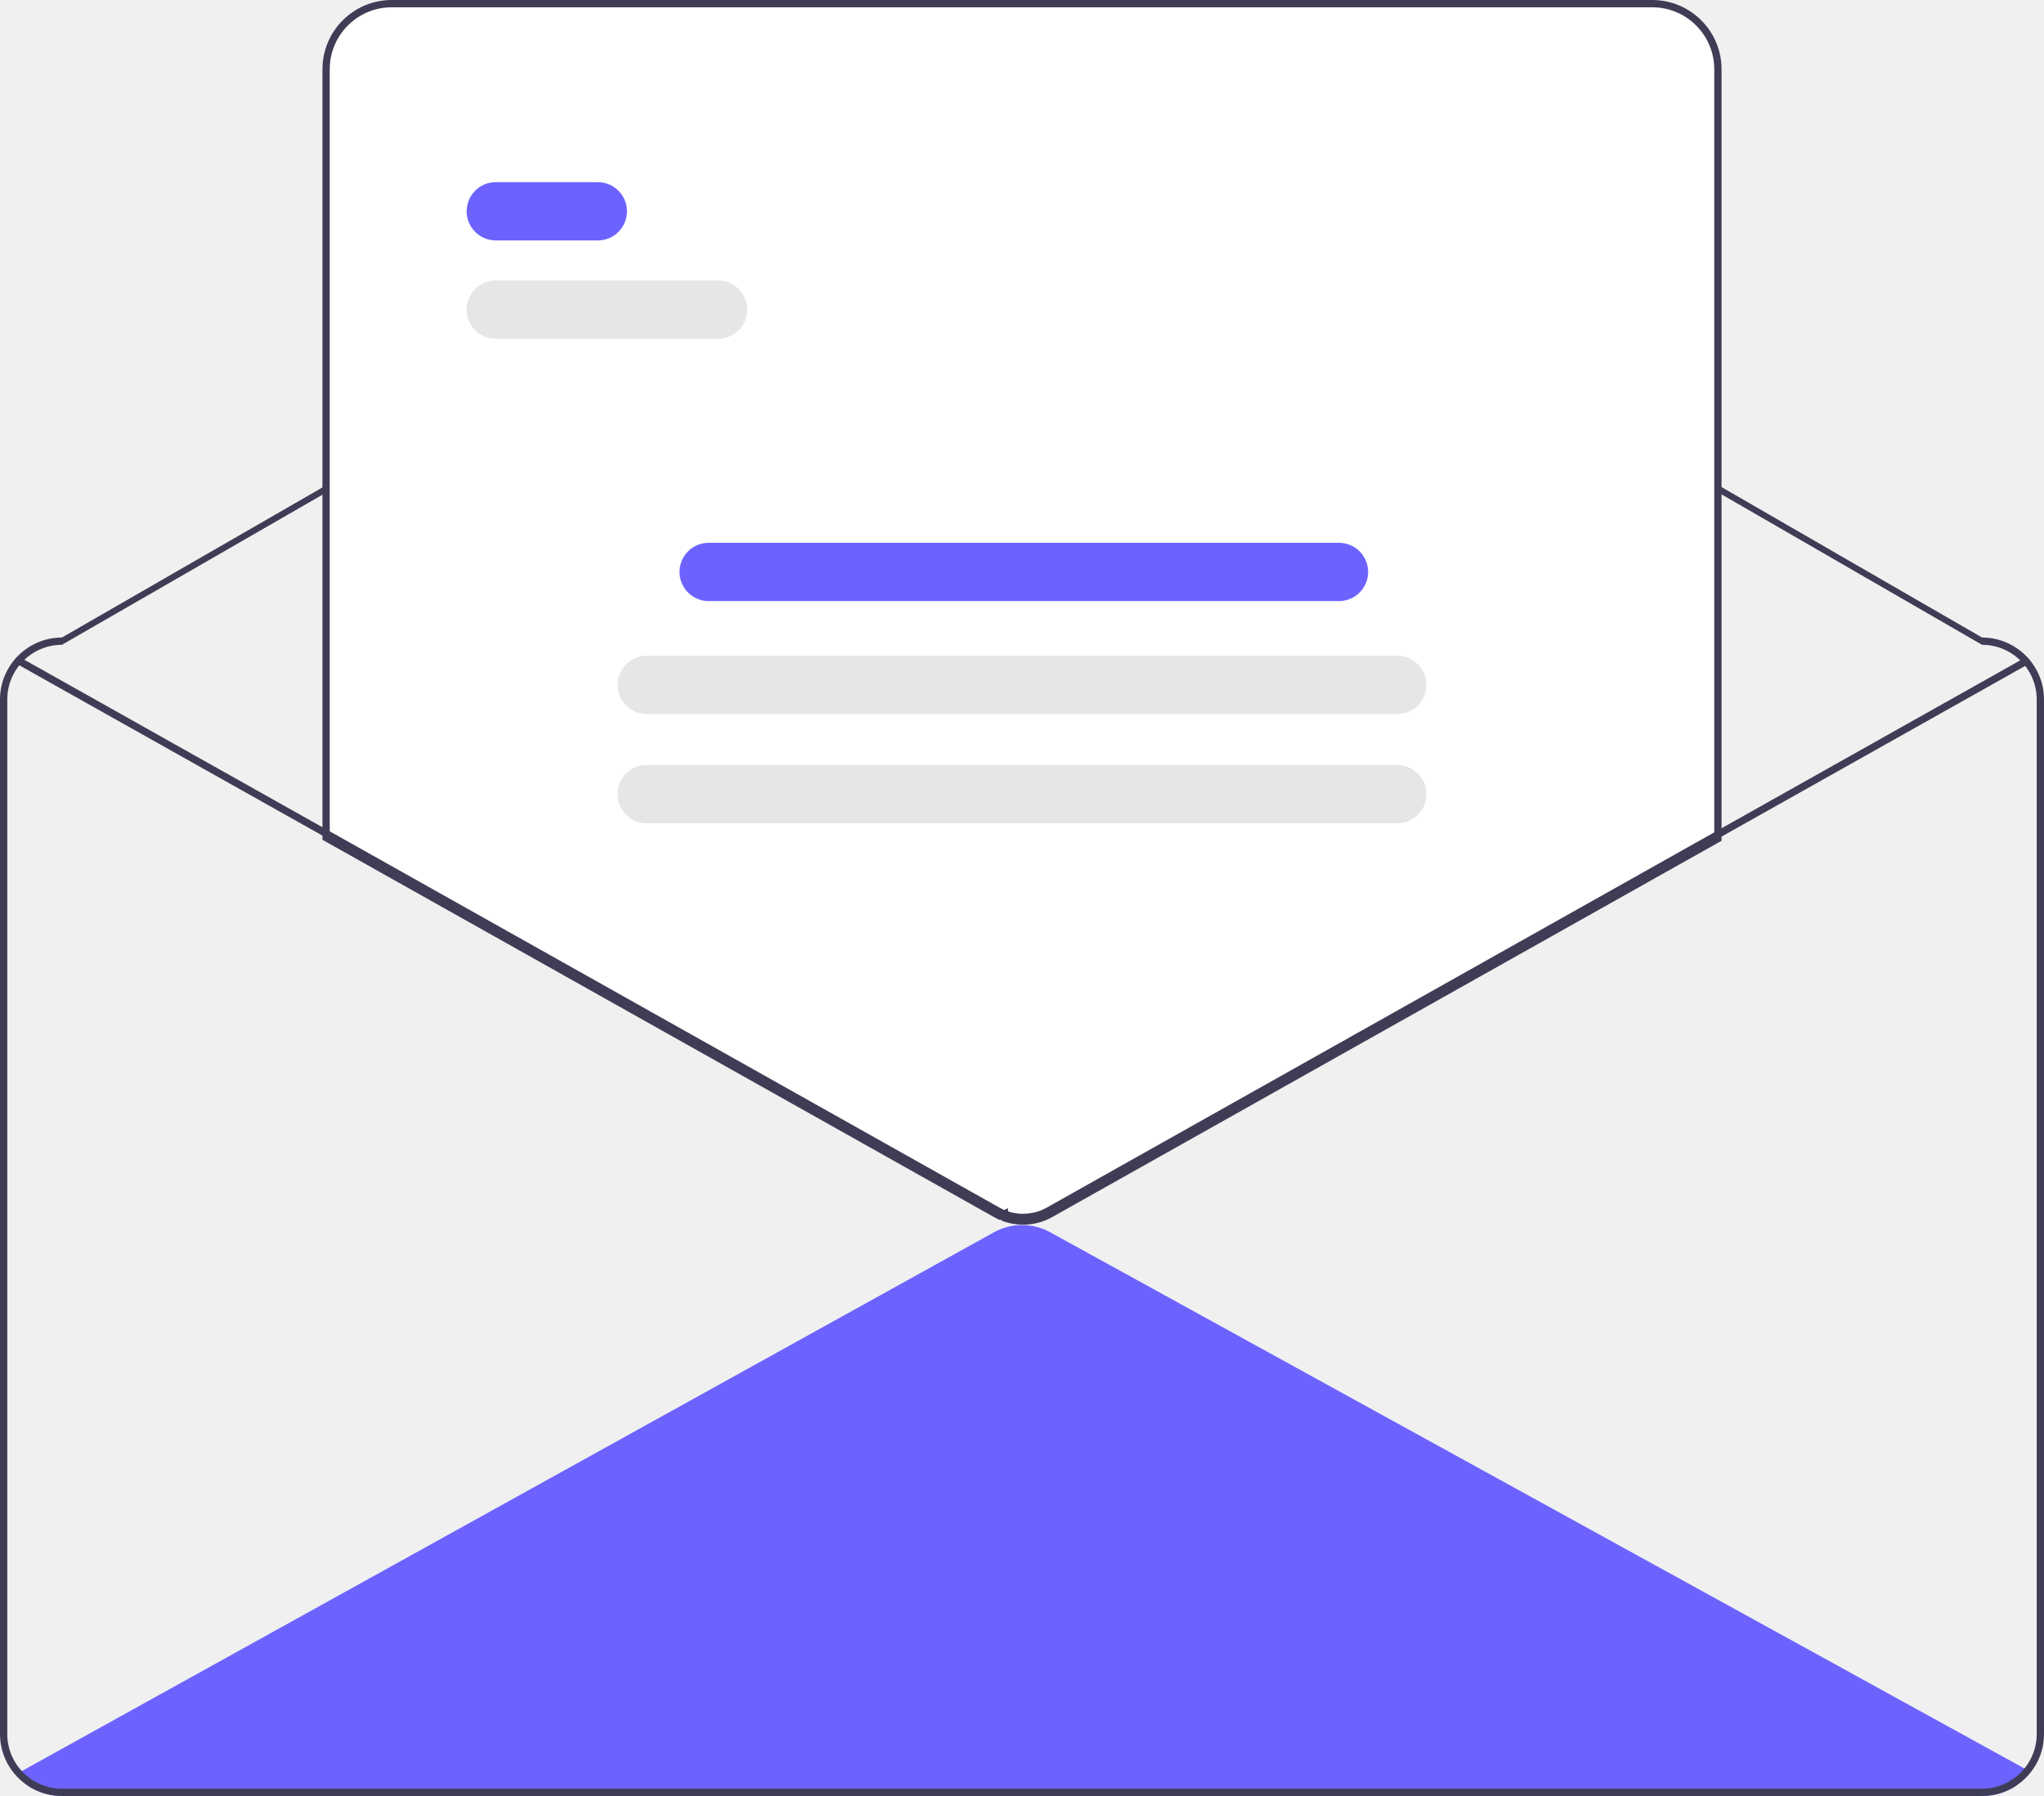
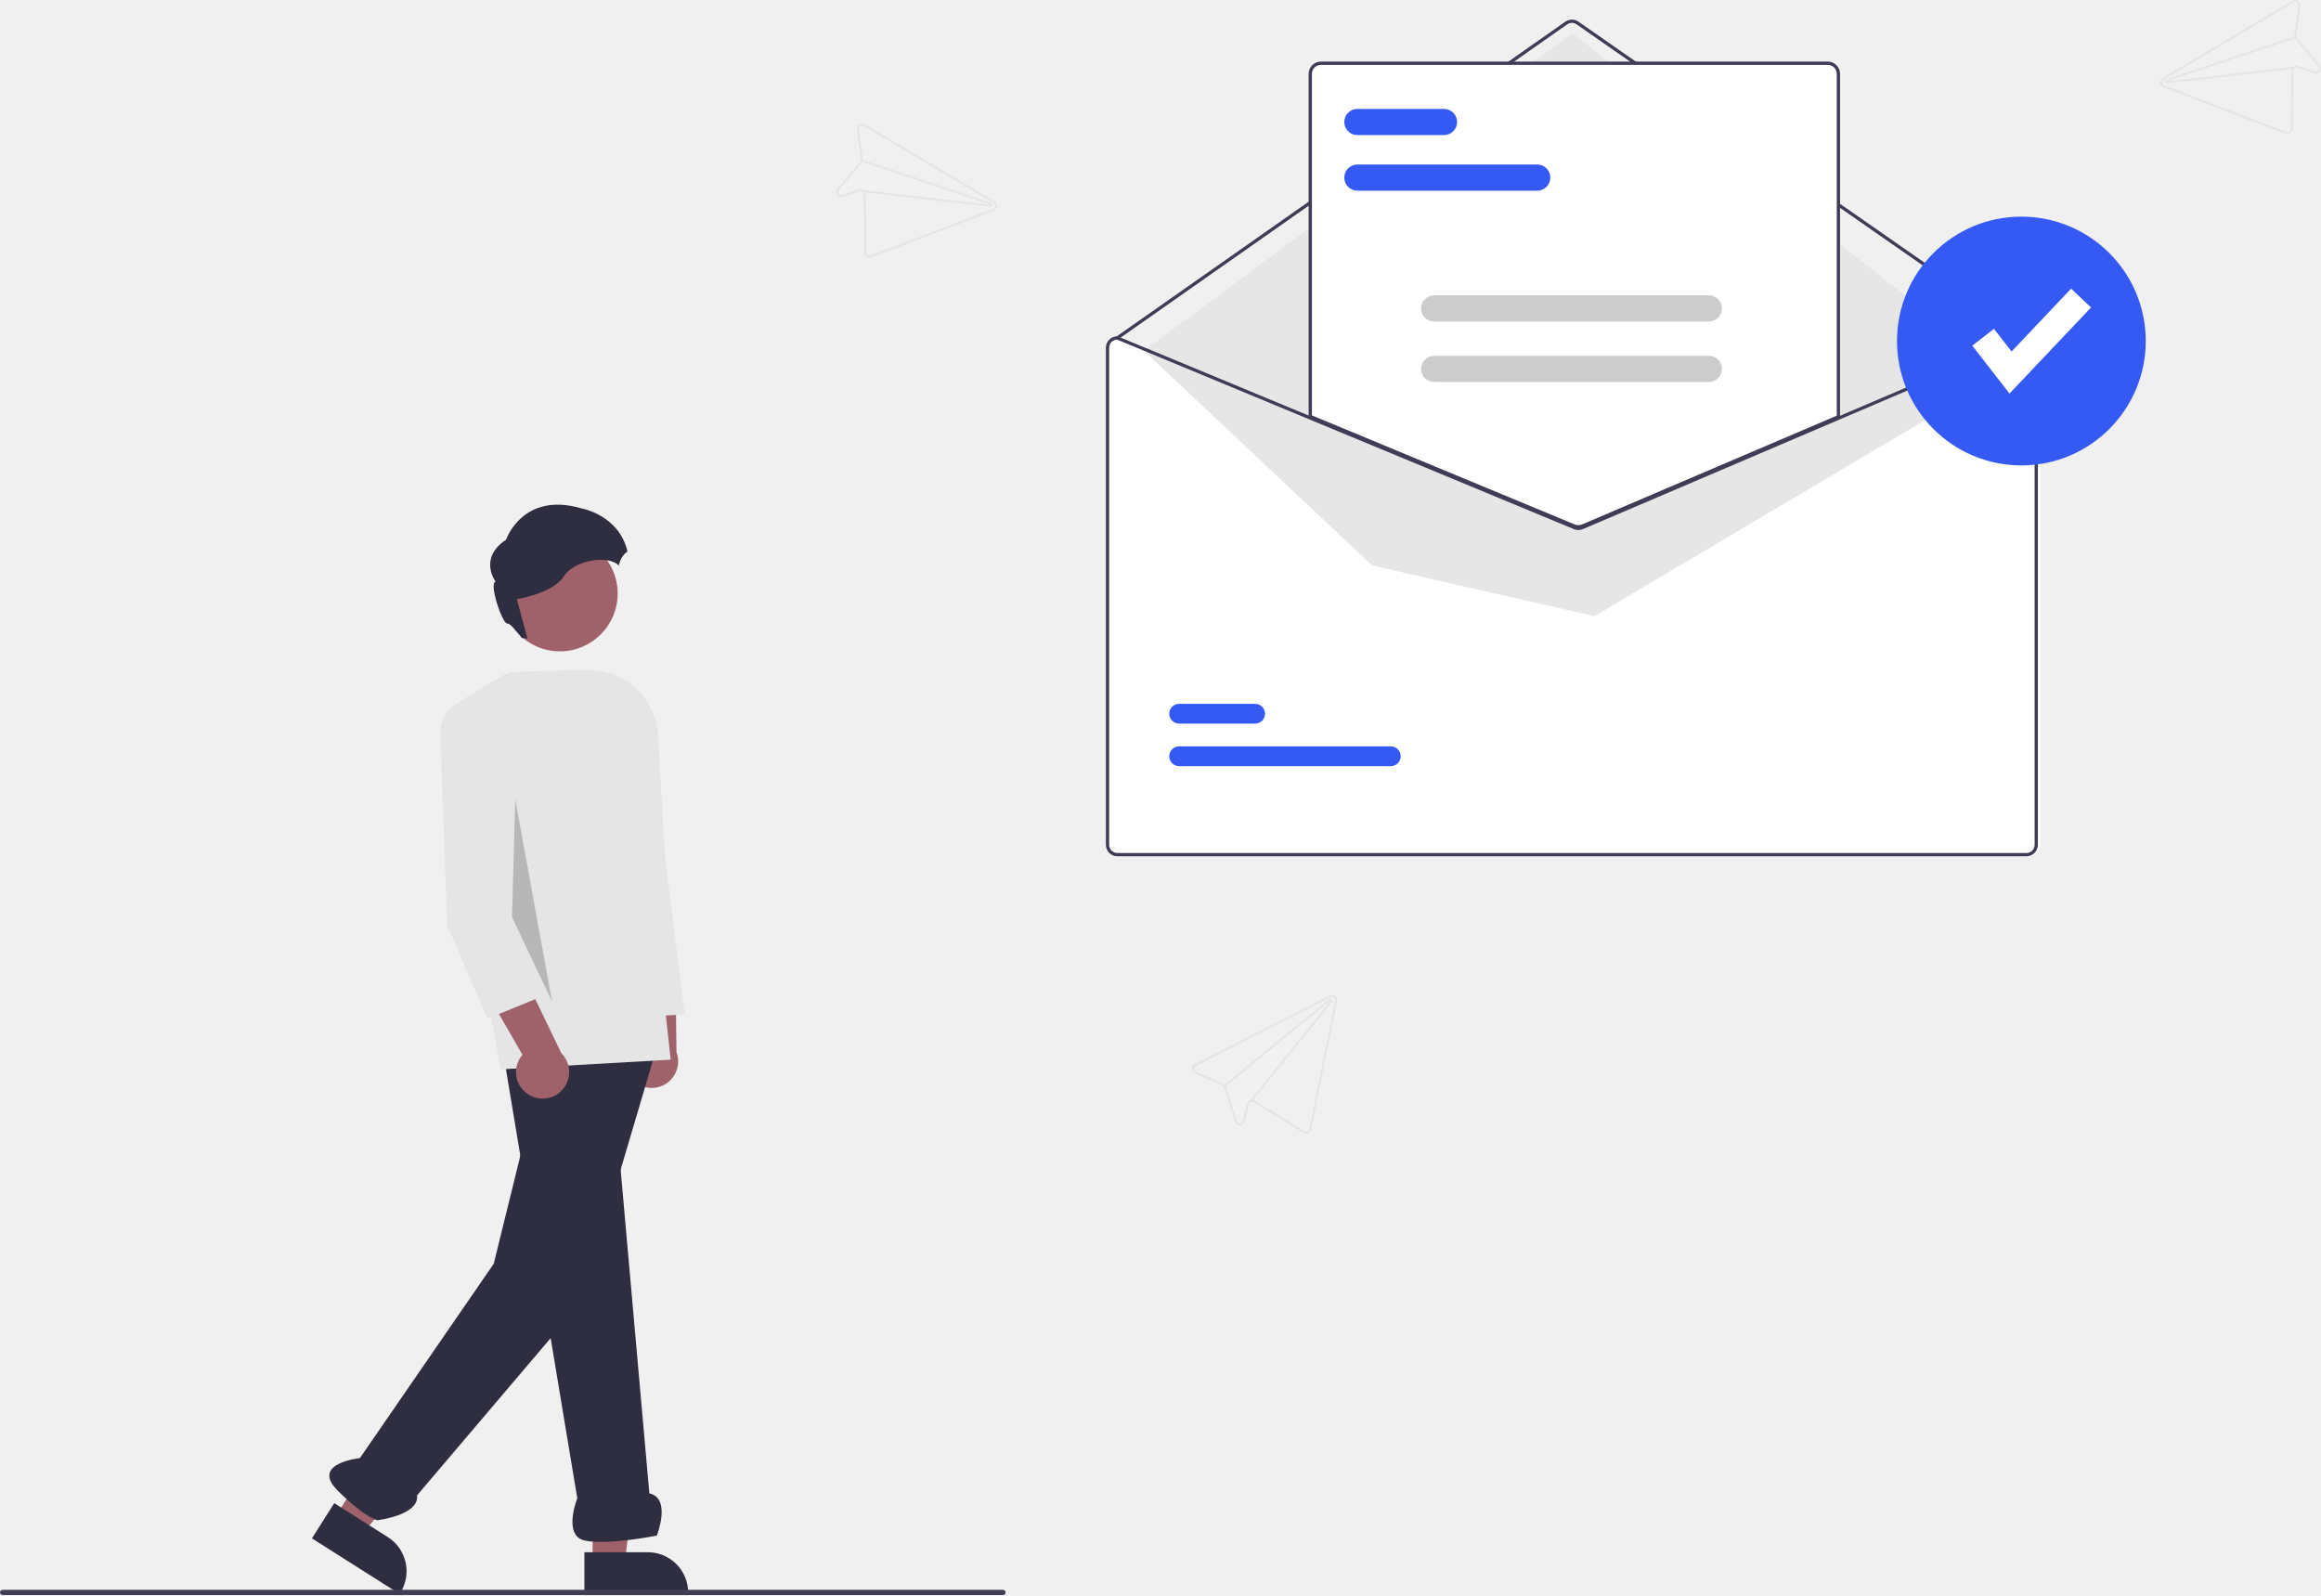
- <svg xmlns="http://www.w3.org/2000/svg" data-name="Layer 1" width="561" height="493" viewBox="0 0 561 493">
-   <path d="M876.03,689.45c-.98,1.37-1.97,2.73-2.95,4.08A16.828,16.828,0,0,1,863.5,696.5h-527a16.904,16.904,0,0,1-9.21-2.72c-.91-1.2-1.81-2.41-2.72-3.62l.91-.5L592.27,541.78a16.019,16.019,0,0,1,15.47-.02L875.13,688.95Z" transform="translate(-319.5 -203.5)" fill="#6c63ff" />
-   <path d="M863.5,378.5,632.282,244.97a64.023,64.023,0,0,0-63.981-.032L336.5,378.5a17.024,17.024,0,0,0-17,17v284a17.02,17.02,0,0,0,17,17h527a17.029,17.029,0,0,0,17-17v-284A17.024,17.024,0,0,0,863.5,378.5Zm15,301a15.036,15.036,0,0,1-15,15h-527a15.027,15.027,0,0,1-15-15v-284a15.018,15.018,0,0,1,15-15L568.3,246.938a64.023,64.023,0,0,1,63.981.032L863.5,380.5a15.018,15.018,0,0,1,15,15Z" transform="translate(-319.5 -203.5)" fill="#3f3d56" />
-   <path d="M600.3,539.18a15.363,15.363,0,0,1-5.116-.858l-.302-.107-.061-.672c-.188.093-.379.182-.569.266l-.201.088-.201-.089c-.421-.185-.84-.395-1.244-.622L408.5,433.732V222.5A18.521,18.521,0,0,1,427,204H773a18.521,18.521,0,0,1,18.5,18.5V434.002l-.255.144-183.25,103.04A15.757,15.757,0,0,1,600.3,539.18Z" transform="translate(-319.5 -203.5)" fill="#fff" />
-   <path d="M600.3,539.68a15.856,15.856,0,0,1-5.282-.887l-.605-.213-.026-.286-.337.148-.402-.177c-.437-.192-.87-.409-1.288-.645L408,434.025V222.5a19.022,19.022,0,0,1,19-19H773a19.022,19.022,0,0,1,19,19V434.295L608.24,537.622A16.253,16.253,0,0,1,600.3,539.68Zm-4.013-2.577a14.492,14.492,0,0,0,10.974-1.226L790,433.125V222.5a17.019,17.019,0,0,0-17-17H427a17.019,17.019,0,0,0-17,17V432.854l11.99,6.733,171.35,96.291q.35.197.71.371.36-.174.709-.37l1.347-.759Z" transform="translate(-319.5 -203.5)" fill="#3f3d56" />
-   <path d="M876.07,385.88,803.5,426.68,791,433.71,607.75,536.75a15.242,15.242,0,0,1-7.45,1.93,14.911,14.911,0,0,1-4.95-.83,12.054,12.054,0,0,1-1.3-.5q-.614-.27-1.2-.6L421.5,440.46,409,433.44l-84.92-47.72a1.011,1.011,0,0,1-.38-1.37.999.999,0,0,1,1.36-.38L409,431.14l12.5,7.02L593.83,535a13.074,13.074,0,0,0,1.78.83c.26.1.53.19.8.27A13.264,13.264,0,0,0,606.77,535L791,431.42l12.5-7.03,71.59-40.25a.998.998,0,1,1,.98,1.74Z" transform="translate(-319.5 -203.5)" fill="#3f3d56" />
-   <path d="M483.575,269.5h-28a8,8,0,0,1,0-16h28a8,8,0,0,1,0,16Z" transform="translate(-319.5 -203.5)" fill="#6c63ff" />
-   <path d="M516.575,296.5h-61a8,8,0,0,1,0-16h61a8,8,0,0,1,0,16Z" transform="translate(-319.5 -203.5)" fill="#e6e6e6" />
-   <path d="M687,368.5H514a8,8,0,0,1,0-16H687a8,8,0,0,1,0,16Z" transform="translate(-319.5 -203.5)" fill="#6c63ff" />
-   <path d="M703,399.5H497a8,8,0,0,1,0-16H703a8,8,0,0,1,0,16Z" transform="translate(-319.5 -203.5)" fill="#e6e6e6" />
-   <path d="M703,429.5H497a8,8,0,0,1,0-16H703a8,8,0,0,1,0,16Z" transform="translate(-319.5 -203.5)" fill="#e6e6e6" />
+ <svg xmlns="http://www.w3.org/2000/svg" data-name="Layer 1" width="883.968" height="607.464" viewBox="0 0 883.968 607.464">
+   <path d="M930.734,274.341h-.125l-71.49,30.527-97.813,41.767a3.155,3.155,0,0,1-2.416.012L657.975,304.78l-73.246-30.39-.112-.05h-.125a4.364,4.364,0,0,0-4.359,4.359V468.012a4.364,4.364,0,0,0,4.359,4.359H930.734a4.364,4.364,0,0,0,4.359-4.359V278.7A4.364,4.364,0,0,0,930.734,274.341Z" transform="translate(-158.0159 -146.268)" fill="#fff" />
+   <path d="M931.045,275.586a.621.621,0,0,1-.355-.112L758.466,155.533a3.123,3.123,0,0,0-3.567.006L583.916,275.473a.623.623,0,0,1-.715-1.02l170.983-119.934a4.373,4.373,0,0,1,4.994-.008l172.223,119.941a.623.623,0,0,1-.356,1.134Z" transform="translate(-158.0159 -146.268)" fill="#3f3d56" />
+   <polygon points="435.67 133.57 598.834 12.645 763.237 142.174 607.241 234.65 522.549 215.346 435.67 133.57" fill="#e6e6e6" />
+   <path d="M687.714,438.037h-80.607a3.766,3.766,0,0,1-.011-7.532h80.618a3.766,3.766,0,0,1,.011,7.532Z" transform="translate(-158.0159 -146.268)" fill="#355af3" />
+   <path d="M636.027,421.846h-28.92a3.766,3.766,0,0,1-.011-7.532H636.027a3.766,3.766,0,1,1,.011,7.532Z" transform="translate(-158.0159 -146.268)" fill="#355af3" />
+   <path d="M759.145,347.191a4.71,4.71,0,0,1-1.787-.35L656.73,305.087V174.391a4.364,4.364,0,0,1,4.359-4.359H854.137a4.364,4.364,0,0,1,4.359,4.359V305.179l-.189.081-97.322,41.561A4.743,4.743,0,0,1,759.145,347.191Z" transform="translate(-158.0159 -146.268)" fill="#fff" />
+   <path d="M759.145,347.502a5.027,5.027,0,0,1-1.905-.373L656.418,305.295V174.391a4.676,4.676,0,0,1,4.671-4.671H854.137a4.676,4.676,0,0,1,4.671,4.671V305.384L761.108,347.107A5.05,5.05,0,0,1,759.145,347.502ZM657.664,304.463,757.715,345.978a3.81,3.81,0,0,0,2.907-.017L857.562,304.562V174.391a3.429,3.429,0,0,0-3.425-3.425H661.089a3.429,3.429,0,0,0-3.425,3.425Z" transform="translate(-158.0159 -146.268)" fill="#3f3d56" />
+   <path d="M929.8,274.341h-.125L858.185,304.867l-97.813,41.767a3.155,3.155,0,0,1-2.416.012L657.041,304.78l-73.246-30.39-.112-.05H583.558a4.364,4.364,0,0,0-4.359,4.359V468.012a4.364,4.364,0,0,0,4.359,4.359H929.8a4.364,4.364,0,0,0,4.359-4.359V278.7A4.364,4.364,0,0,0,929.8,274.341Zm3.114,193.671a3.115,3.115,0,0,1-3.114,3.114H583.558a3.115,3.115,0,0,1-3.114-3.114V278.7a3.121,3.121,0,0,1,2.995-3.114L657.041,306.125l100.435,41.674a4.434,4.434,0,0,0,3.388-.019L858.185,306.218,929.924,275.586a3.124,3.124,0,0,1,2.989,3.114Z" transform="translate(-158.0159 -146.268)" fill="#3f3d56" />
+   <path d="M743.479,218.887H674.978a4.982,4.982,0,0,1,0-9.964h68.501a4.982,4.982,0,0,1,0,9.964Z" transform="translate(-158.0159 -146.268)" fill="#355af3" />
+   <path d="M707.983,197.714H674.978a4.982,4.982,0,0,1,0-9.964h33.005a4.982,4.982,0,0,1,0,9.964Z" transform="translate(-158.0159 -146.268)" fill="#355af3" />
+   <path d="M808.847,268.706H704.227a4.982,4.982,0,0,1,0-9.964H808.847a4.982,4.982,0,0,1,0,9.964Z" transform="translate(-158.0159 -146.268)" fill="#ccc" />
+   <path d="M808.847,291.747H704.227a4.982,4.982,0,0,1,0-9.964H808.847a4.982,4.982,0,0,1,0,9.964Z" transform="translate(-158.0159 -146.268)" fill="#ccc" />
+   <circle cx="769.853" cy="129.878" r="47.371" fill="#355af3" />
+   <polygon points="765.339 149.875 751.161 131.644 759.406 125.231 766.119 133.863 788.798 109.922 796.382 117.107 765.339 149.875" fill="#fff" />
+   <path d="M397.781,556.121a10.056,10.056,0,0,1,4.214-14.832l-3.081-35.602,16.326,8.848.423,32.452a10.11,10.11,0,0,1-17.882,9.134Z" transform="translate(-158.0159 -146.268)" fill="#9f616a" />
+   <path d="M400.875,533.598l-.133-.336-18.012-45.503-2.858-86.253.48-.034a26.466,26.466,0,0,1,28.321,25.113l2.642,46.374,7.489,59.643Z" transform="translate(-158.0159 -146.268)" fill="#e5e5e5" />
+   <polygon points="127.8 577.505 138.154 584.07 168.401 547.255 153.119 537.567 127.8 577.505" fill="#9f616a" />
+   <path d="M285.318,718.718l20.392,12.927.001.001a15.387,15.387,0,0,1,4.756,21.233l-.268.422-33.387-21.166Z" transform="translate(-158.0159 -146.268)" fill="#2f2e41" />
+   <polygon points="225.692 595.15 237.952 595.149 243.784 547.861 225.69 547.862 225.692 595.15" fill="#9f616a" />
+   <path d="M380.581,737.415l24.144-.001h.001a15.387,15.387,0,0,1,15.386,15.386v.5l-39.531.001Z" transform="translate(-158.0159 -146.268)" fill="#2f2e41" />
+   <path d="M349.019,543.284,377.881,716.886s-5.678,14.195,2.839,16.087,27.443-1.893,27.443-1.893,5.678-14.195-2.839-16.087l-16.087-181.389Z" transform="translate(-158.0159 -146.268)" fill="#2f2e41" />
+   <path d="M366.053,546.38l-19.995,81.174-50.978,74.02s-18.926,1.893-8.517,12.302S301.704,725.232,301.704,725.232s16.087-1.893,15.141-9.463l62.673-73.771,29.118-98.457Z" transform="translate(-158.0159 -146.268)" fill="#2f2e41" />
+   <path d="M348.603,553.529l-4.829-27.558c-7.272-7.601,6.468-26.392,8-28.433l-.899-11.686a3.507,3.507,0,0,1-1.993-1.085c-4.511-4.601-4.208-22.751-4.193-23.521L339.712,409.462l12.386-7.226,31.322-1.01L398.716,414.483l14.733,135.352-.525.029Z" transform="translate(-158.0159 -146.268)" fill="#e5e5e5" />
+   <path d="M359.443,563.194a10.056,10.056,0,0,1-2.443-15.225l-17.825-30.971,18.535,1.127,14.086,29.238a10.11,10.11,0,0,1-12.353,15.83Z" transform="translate(-158.0159 -146.268)" fill="#9f616a" />
+   <path d="M343.658,534.233,328.281,498.589l-2.57-72.812a13.098,13.098,0,0,1,6.607-11.862l17.739-10.84,3.827,76.544L365.331,525.367Z" transform="translate(-158.0159 -146.268)" fill="#e5e5e5" />
+   <circle cx="213.238" cy="226.044" r="22.008" fill="#9f616a" />
+   <path d="M379.212,339.816c-22.165-6.392-28.456,11.979-28.456,11.979-10.684,7.088-3.995,15.975-3.995,15.975-2.696.599,2.694,16.375,4.492,15.975.959-.213,3.425,2.731,5.517,5.522a11.07,11.07,0,0,1,2.137.205l-4.058-15.013s13.679-2.096,17.873-8.685c4.012-6.304,17.221-8.295,20.98-4.084a9.505,9.505,0,0,1,1.341-3.404,6.801,6.801,0,0,1,1.971-1.976C393.689,342.187,379.212,339.816,379.212,339.816Z" transform="translate(-158.0159 -146.268)" fill="#2f2e41" />
+   <polyline points="196.224 305.464 194.996 349.275 210.238 381.401 196.224 304.299" opacity="0.2" />
+   <path d="M540.016,753.732h-381a1,1,0,1,1,0-2h381a1,1,0,0,1,0,2Z" transform="translate(-158.0159 -146.268)" fill="#3f3d56" />
+   <path d="M487.352,193.546a1.999,1.999,0,0,0-2.998,1.991l1.544,11.323a1.3,1.3,0,0,1-.034.499,1.221,1.221,0,0,1-.237.436l-8.647,10.244a1.954,1.954,0,0,0-.127,2.414l.009.013a1.951,1.951,0,0,0,2.283.752l6.244-2.119a1.202,1.202,0,0,1,1.208.272,1.162,1.162,0,0,1,.372.854l.244,22.249a1.984,1.984,0,0,0,.874,1.629,2.004,2.004,0,0,0,1.832.213l46.607-17.825a1.998,1.998,0,0,0,.307-3.586l-.635-.377-48.847-28.982Zm-2.209,1.882a1.201,1.201,0,0,1,1.802-1.193L535.777,223.209l.65.385a1.201,1.201,0,0,1-.183,2.151l-46.607,17.825a1.198,1.198,0,0,1-1.624-1.106l-.244-22.249a1.915,1.915,0,0,0-.112-.646l47.45,5.452a.8.8,0,0,0,.48-1.497.696.696,0,0,0-.125-.054L486.702,207.194a1.97,1.97,0,0,0-.014-.442l-1.544-11.323Z" transform="translate(-158.0159 -146.268)" fill="#f1f1f1" />
+   <path d="M487.352,193.546a1.999,1.999,0,0,0-2.998,1.991l1.544,11.323a1.3,1.3,0,0,1-.034.499,1.221,1.221,0,0,1-.237.436l-8.647,10.244a1.954,1.954,0,0,0-.127,2.414l.009.013a1.951,1.951,0,0,0,2.283.752l6.244-2.119a1.202,1.202,0,0,1,1.208.272,1.162,1.162,0,0,1,.372.854l.244,22.249a1.984,1.984,0,0,0,.874,1.629,2.004,2.004,0,0,0,1.832.213l46.607-17.825a1.998,1.998,0,0,0,.307-3.586l-.635-.377-48.847-28.982Zm-2.209,1.882a1.201,1.201,0,0,1,1.802-1.193L535.777,223.209l.65.385a1.201,1.201,0,0,1-.183,2.151l-46.607,17.825a1.198,1.198,0,0,1-1.624-1.106l-.244-22.249a1.915,1.915,0,0,0-.112-.646,1.943,1.943,0,0,0-.512-.782c-.032-.032-.066-.061-.101-.09l-.002-.003a1.992,1.992,0,0,0-1.908-.351l-6.248,2.122a1.162,1.162,0,0,1-1.369-.456l-.005-.007a1.16,1.16,0,0,1,.077-1.447l8.647-10.243a1.889,1.889,0,0,0,.239-.35l.003-.002a1.916,1.916,0,0,0,.152-.377,1.857,1.857,0,0,0,.071-.389,1.97,1.97,0,0,0-.014-.442l-1.544-11.323Z" transform="translate(-158.0159 -146.268)" fill="#e5e5e5" />
+   <path d="M486.702,207.194,535.462,223.47a.697.697,0,0,1,.125.054.8.8,0,0,1-.48,1.497l-47.45-5.452-.838-.095.093-.792.13.012.002.003,48.154,5.529-48.72-16.266-.003.002-.211-.073.253-.758Z" transform="translate(-158.0159 -146.268)" fill="#e5e5e5" />
+   <path d="M1031.128,146.546,982.281,175.528l-.635.377a1.998,1.998,0,0,0,.307,3.586l46.607,17.825a2.004,2.004,0,0,0,1.832-.213,1.984,1.984,0,0,0,.874-1.629l.244-22.249a1.162,1.162,0,0,1,.372-.854,1.202,1.202,0,0,1,1.208-.272l6.244,2.119a1.951,1.951,0,0,0,2.283-.752l.009-.013a1.954,1.954,0,0,0-.127-2.414l-8.647-10.244a1.221,1.221,0,0,1-.237-.436,1.3,1.3,0,0,1-.034-.499l1.544-11.323a1.999,1.999,0,0,0-2.998-1.991Zm2.209,1.882-1.544,11.323a1.97,1.97,0,0,0-.014.442L983.018,176.47a.696.696,0,0,0-.125.054.8.8,0,0,0,.48,1.497l47.45-5.452a1.915,1.915,0,0,0-.112.646l-.244,22.249a1.198,1.198,0,0,1-1.624,1.106l-46.607-17.825a1.201,1.201,0,0,1-.183-2.151l.65-.385,48.832-28.973a1.201,1.201,0,0,1,1.802,1.193Z" transform="translate(-158.0159 -146.268)" fill="#f1f1f1" />
+   <path d="M1031.128,146.546,982.281,175.528l-.635.377a1.998,1.998,0,0,0,.307,3.586l46.607,17.825a2.004,2.004,0,0,0,1.832-.213,1.984,1.984,0,0,0,.874-1.629l.244-22.249a1.162,1.162,0,0,1,.372-.854,1.202,1.202,0,0,1,1.208-.272l6.244,2.119a1.951,1.951,0,0,0,2.283-.752l.009-.013a1.954,1.954,0,0,0-.127-2.414l-8.647-10.244a1.221,1.221,0,0,1-.237-.436,1.3,1.3,0,0,1-.034-.499l1.544-11.323a1.999,1.999,0,0,0-2.998-1.991Zm2.209,1.882-1.544,11.323a1.97,1.97,0,0,0-.014.442,1.857,1.857,0,0,0,.071.389,1.916,1.916,0,0,0,.152.377l.003.002a1.889,1.889,0,0,0,.239.35l8.647,10.243a1.16,1.16,0,0,1,.077,1.447l-.005.007a1.162,1.162,0,0,1-1.369.456l-6.248-2.122a1.992,1.992,0,0,0-1.908.351l-.002.003c-.035.029-.07.059-.101.09a1.943,1.943,0,0,0-.512.782,1.915,1.915,0,0,0-.112.646l-.244,22.249a1.198,1.198,0,0,1-1.624,1.106l-46.607-17.825a1.201,1.201,0,0,1-.183-2.151l.65-.385,48.832-28.973a1.201,1.201,0,0,1,1.802,1.193Z" transform="translate(-158.0159 -146.268)" fill="#e5e5e5" />
+   <path d="M1031.963,160.131l.253.758-.211.073-.003-.002-48.72,16.266,48.154-5.529.002-.003.13-.012.093.792-.838.095-47.45,5.452a.8.8,0,0,1-.48-1.497.697.697,0,0,1,.125-.054l48.761-16.276Z" transform="translate(-158.0159 -146.268)" fill="#e5e5e5" />
+   <path d="M613.142,551.49a1.999,1.999,0,0,0,.081,3.598l10.396,4.747a1.3,1.3,0,0,1,.404.295,1.221,1.221,0,0,1,.242.434l4.037,12.783a1.954,1.954,0,0,0,1.972,1.397l.016-.001a1.951,1.951,0,0,0,1.856-1.527l1.546-6.411a1.202,1.202,0,0,1,.875-.875,1.162,1.162,0,0,1,.921.142l18.936,11.684a1.984,1.984,0,0,0,1.844.132,2.004,2.004,0,0,0,1.16-1.435l9.842-48.919a1.998,1.998,0,0,0-2.867-2.176l-.658.335L613.142,551.49Zm.41,2.873a1.201,1.201,0,0,1-.045-2.16l50.585-25.789.673-.343a1.201,1.201,0,0,1,1.72,1.304L656.644,576.292a1.198,1.198,0,0,1-1.802.782l-18.935-11.684a1.915,1.915,0,0,0-.606-.251l29.967-37.192a.8.8,0,0,0-1.009-1.205.696.696,0,0,0-.113.077l-39.816,32.515a1.97,1.97,0,0,0-.381-.224l-10.396-4.747Z" transform="translate(-158.0159 -146.268)" fill="#f1f1f1" />
+   <path d="M613.142,551.49a1.999,1.999,0,0,0,.081,3.598l10.396,4.747a1.3,1.3,0,0,1,.404.295,1.221,1.221,0,0,1,.242.434l4.037,12.783a1.954,1.954,0,0,0,1.972,1.397l.016-.001a1.951,1.951,0,0,0,1.856-1.527l1.546-6.411a1.202,1.202,0,0,1,.875-.875,1.162,1.162,0,0,1,.921.142l18.936,11.684a1.984,1.984,0,0,0,1.844.132,2.004,2.004,0,0,0,1.16-1.435l9.842-48.919a1.998,1.998,0,0,0-2.867-2.176l-.658.335L613.142,551.49Zm.41,2.873a1.201,1.201,0,0,1-.045-2.16l50.585-25.789.673-.343a1.201,1.201,0,0,1,1.72,1.304l-9.842,48.919a1.198,1.198,0,0,1-1.802.782l-18.935-11.684a1.915,1.915,0,0,0-.606-.251,1.943,1.943,0,0,0-.935.015c-.044.01-.087.024-.13.037l-.004 0a1.992,1.992,0,0,0-1.316,1.425l-1.546,6.415a1.162,1.162,0,0,1-1.117.913l-.008 0a1.16,1.16,0,0,1-1.182-.838l-4.037-12.783a1.89,1.89,0,0,0-.168-.389l-0-.004a1.915,1.915,0,0,0-.237-.33,1.857,1.857,0,0,0-.291-.268,1.97,1.97,0,0,0-.381-.224l-10.396-4.747Z" transform="translate(-158.0159 -146.268)" fill="#e5e5e5" />
+   <path d="M624.329,559.333l39.816-32.515a.697.697,0,0,1,.113-.077.8.8,0,0,1,1.009,1.205l-29.967,37.192-.528.657-.62-.502.08-.103.004-0,30.408-37.746-39.785,32.486 0.0.004-.174.139-.505-.619Z" transform="translate(-158.0159 -146.268)" fill="#e5e5e5" />
</svg>
